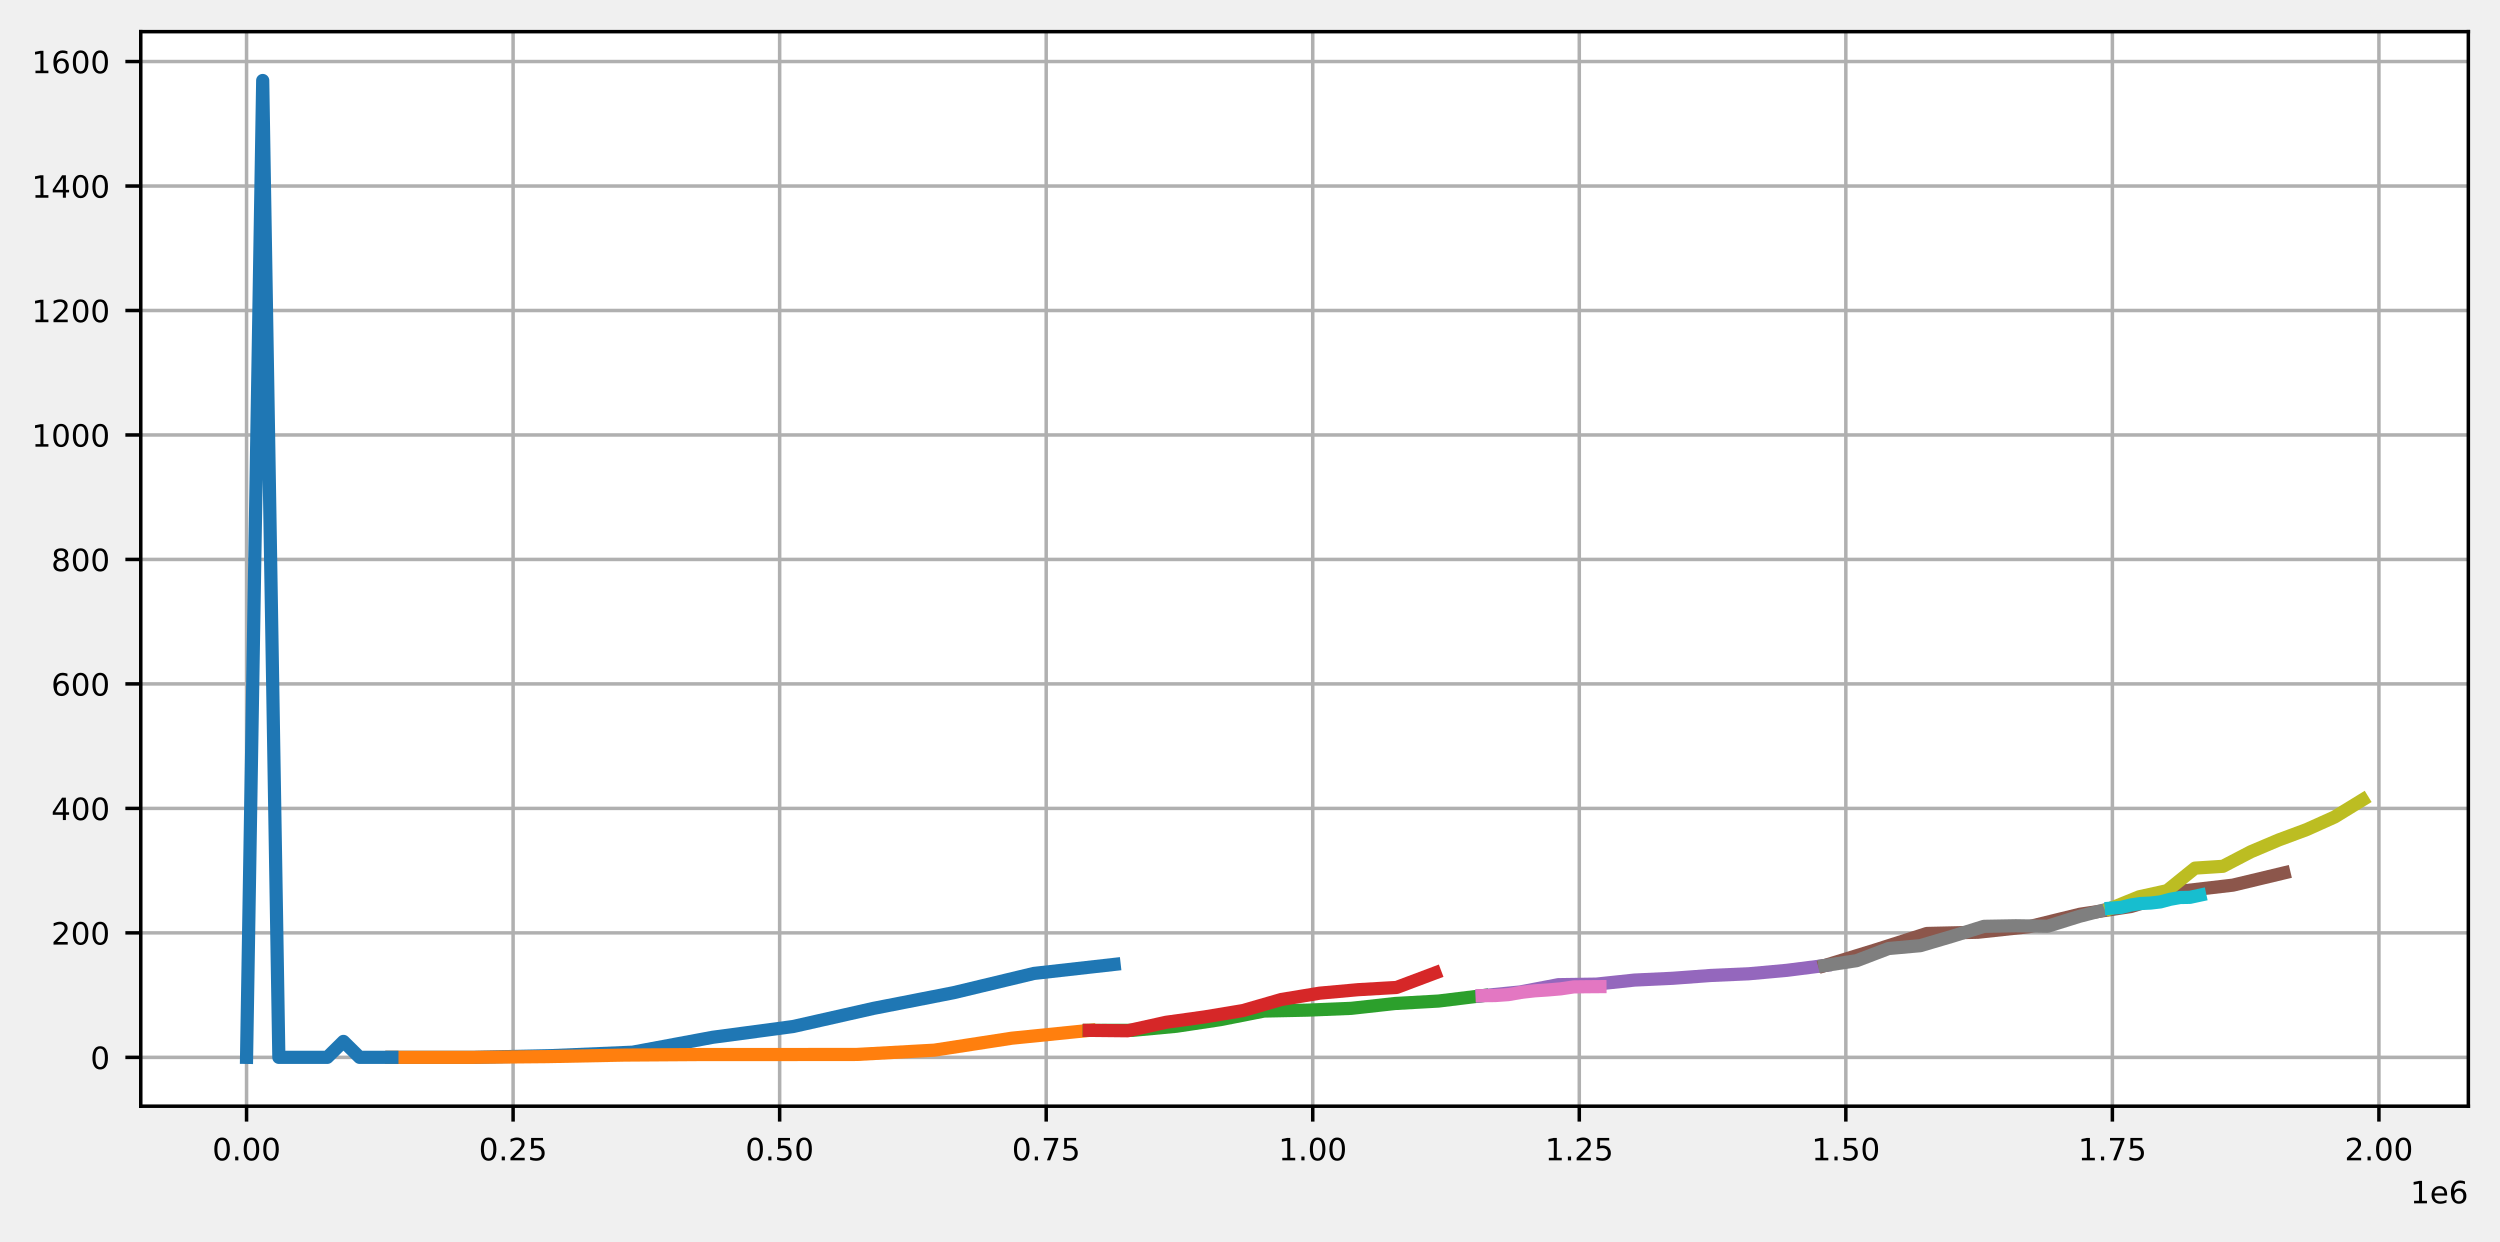
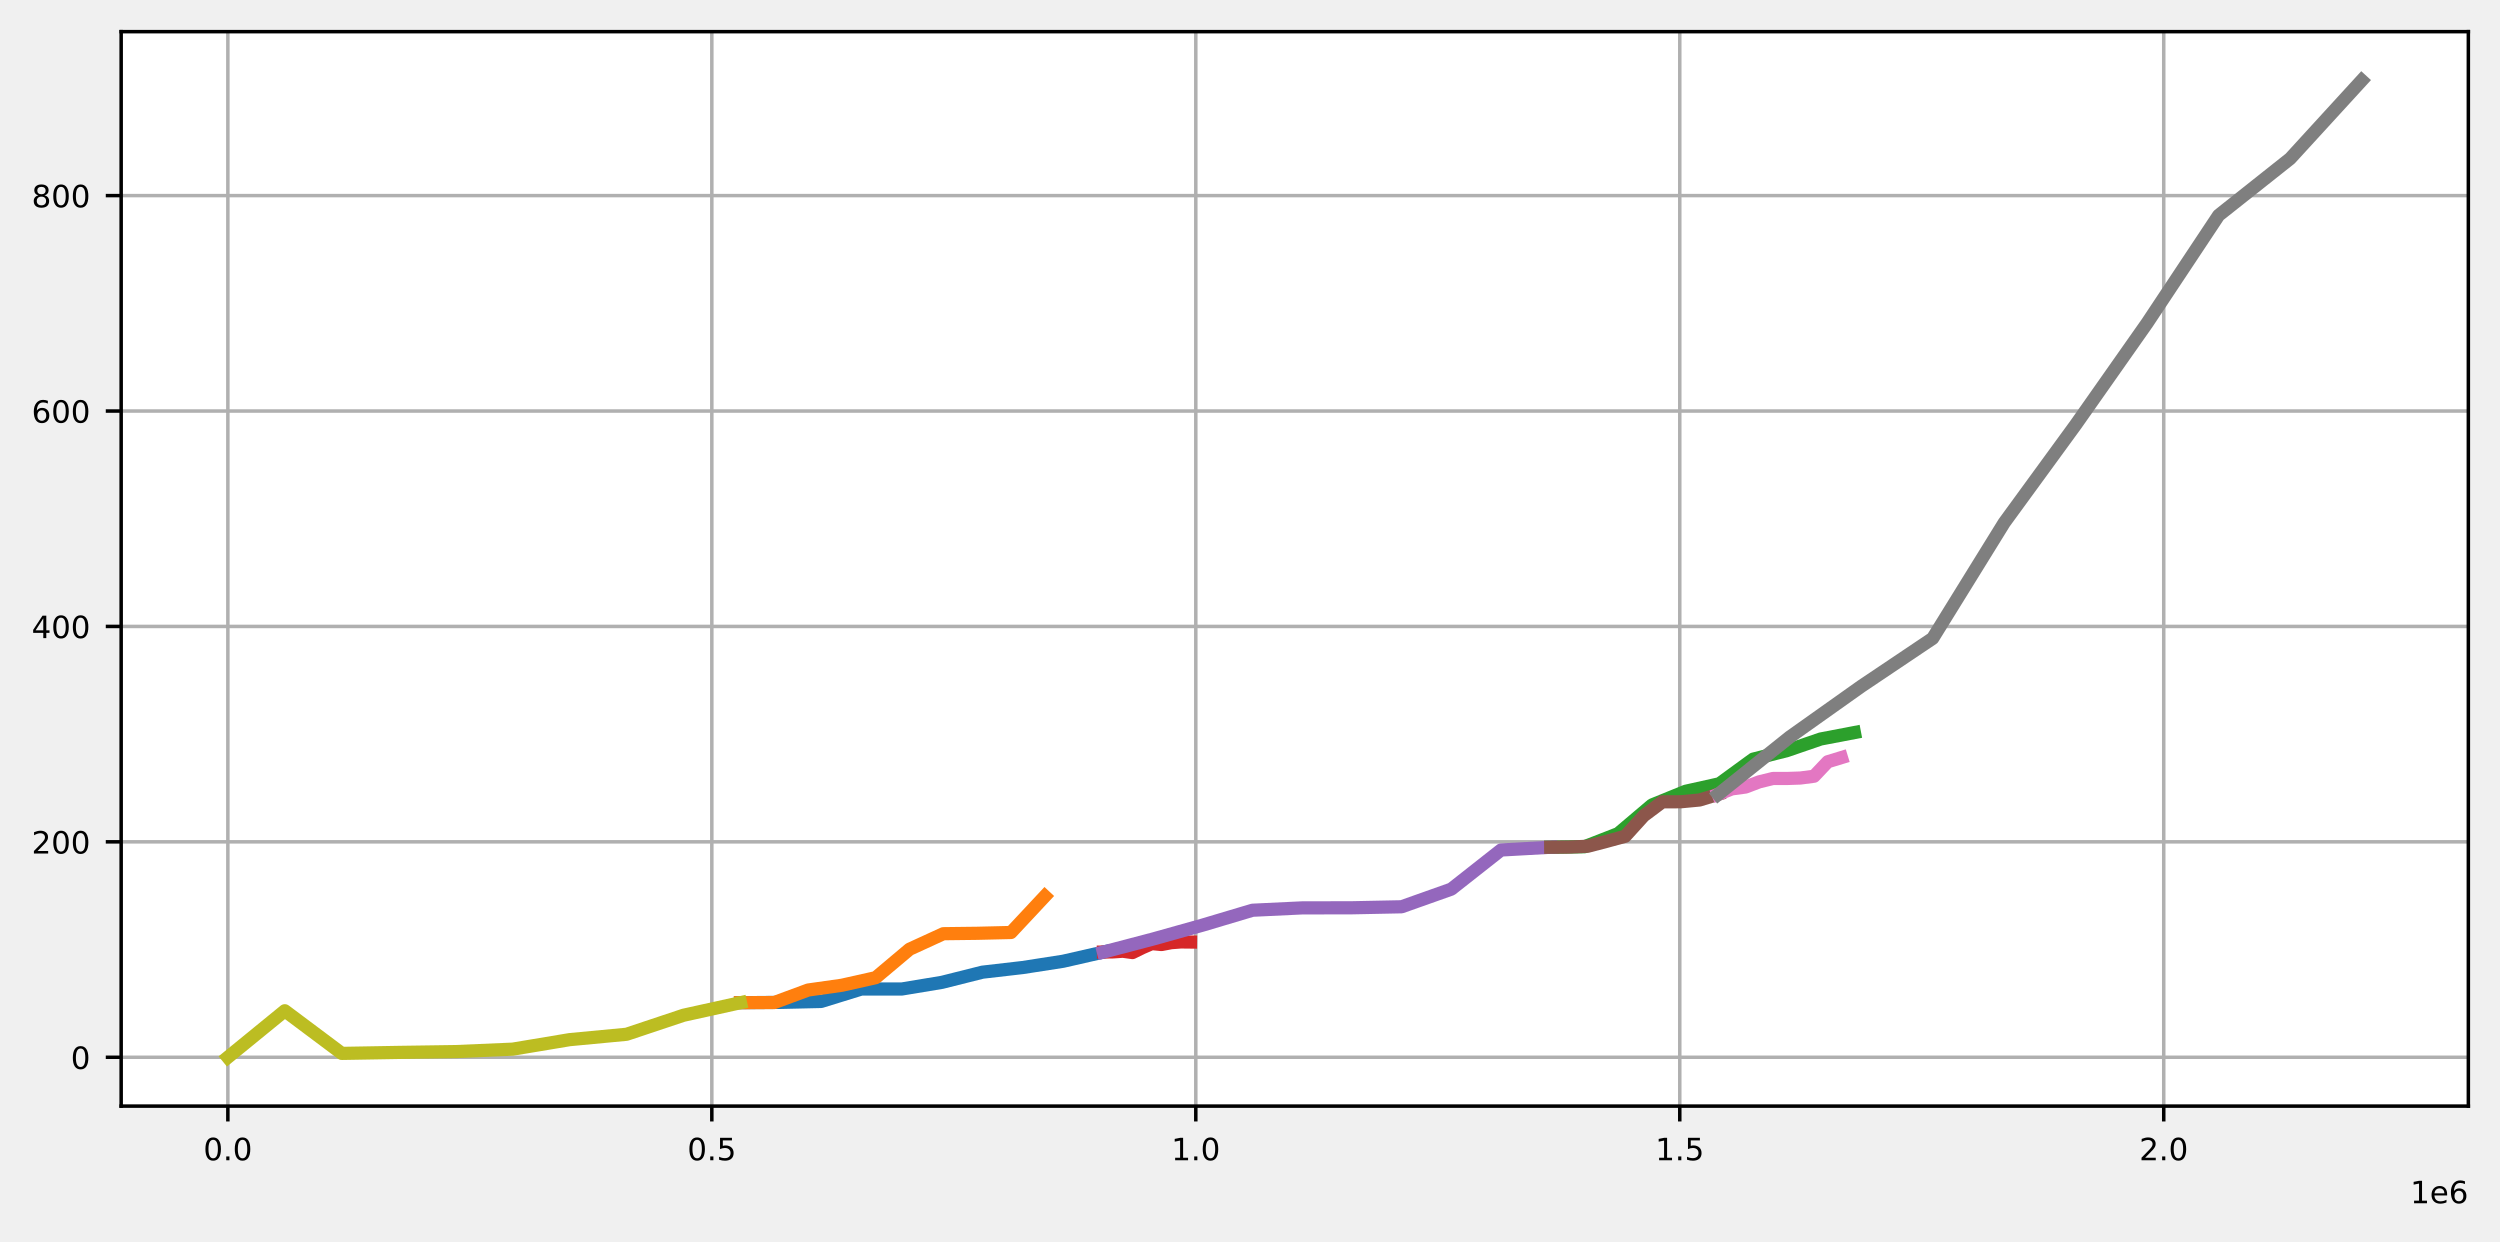
- <svg xmlns="http://www.w3.org/2000/svg" xmlns:xlink="http://www.w3.org/1999/xlink" height="282.349pt" version="1.1" viewBox="0 0 568.615 282.349" width="568.615pt">
+ <svg xmlns="http://www.w3.org/2000/svg" xmlns:xlink="http://www.w3.org/1999/xlink" height="282.349pt" version="1.1" viewBox="0 0 568.661 282.349" width="568.661pt">
  <defs>
    <style type="text/css">*{stroke-linecap:butt;stroke-linejoin:round;}</style>
  </defs>
  <g id="figure_1">
    <g id="patch_1">
-       <path d="M 0 282.349  L 568.615 282.349  L 568.615 0  L 0 0  z " style="fill:none;" />
+       <path d="M 0 282.349  L 568.661 282.349  L 568.661 0  L 0 0  z " style="fill:none;" />
    </g>
    <g id="axes_1">
      <g id="patch_2">
-         <path d="M 32.015 251.6  L 561.415 251.6  L 561.415 7.2  L 32.015 7.2  z " style="fill:#ffffff;" />
+         <path d="M 27.561 251.6  L 561.461 251.6  L 561.461 7.2  L 27.561 7.2  z " style="fill:#ffffff;" />
      </g>
      <g id="matplotlib.axis_1">
        <g id="xtick_1">
          <g id="line2d_1">
-             <path clip-path="url(#p8830b5cd3e)" d="M 56.079 251.6  L 56.079 7.2  " style="fill:none;stroke:#b0b0b0;stroke-linecap:square;stroke-width:0.8;" />
+             <path clip-path="url(#p4cf3f44f27)" d="M 51.829 251.6  L 51.829 7.2  " style="fill:none;stroke:#b0b0b0;stroke-linecap:square;stroke-width:0.8;" />
          </g>
          <g id="line2d_2">
            <defs>
-               <path d="M 0 0  L 0 3.5  " id="m1ff2125166" style="stroke:#000000;stroke-width:0.8;" />
+               <path d="M 0 0  L 0 3.5  " id="mb453df1bae" style="stroke:#000000;stroke-width:0.8;" />
            </defs>
            <g>
-               <use style="stroke:#000000;stroke-width:0.8;" x="56.079" xlink:href="#m1ff2125166" y="251.6" />
+               <use style="stroke:#000000;stroke-width:0.8;" x="51.829" xlink:href="#mb453df1bae" y="251.6" />
            </g>
          </g>
          <g id="text_1">
-             <g transform="translate(48.28567 263.9189)scale(0.07 -0.07)">
+             <g transform="translate(46.26334 263.9189)scale(0.07 -0.07)">
              <defs>
                <path d="M 2034 4250  Q 1547 4250 1301 3770  Q 1056 3291 1056 2328  Q 1056 1369 1301 889  Q 1547 409 2034 409  Q 2525 409 2770 889  Q 3016 1369 3016 2328  Q 3016 3291 2770 3770  Q 2525 4250 2034 4250  z M 2034 4750  Q 2819 4750 3233 4129  Q 3647 3509 3647 2328  Q 3647 1150 3233 529  Q 2819 -91 2034 -91  Q 1250 -91 836 529  Q 422 1150 422 2328  Q 422 3509 836 4129  Q 1250 4750 2034 4750  z " id="DejaVuSans-30" transform="scale(0.015625)" />
                <path d="M 684 794  L 1344 794  L 1344 0  L 684 0  L 684 794  z " id="DejaVuSans-2e" transform="scale(0.015625)" />
              </defs>
              <use xlink:href="#DejaVuSans-30" />
              <use x="63.623" xlink:href="#DejaVuSans-2e" />
              <use x="95.41" xlink:href="#DejaVuSans-30" />
-               <use x="159.033" xlink:href="#DejaVuSans-30" />
            </g>
          </g>
        </g>
        <g id="xtick_2">
          <g id="line2d_3">
-             <path clip-path="url(#p8830b5cd3e)" d="M 116.703 251.6  L 116.703 7.2  " style="fill:none;stroke:#b0b0b0;stroke-linecap:square;stroke-width:0.8;" />
+             <path clip-path="url(#p4cf3f44f27)" d="M 161.915 251.6  L 161.915 7.2  " style="fill:none;stroke:#b0b0b0;stroke-linecap:square;stroke-width:0.8;" />
          </g>
          <g id="line2d_4">
            <g>
-               <use style="stroke:#000000;stroke-width:0.8;" x="116.703" xlink:href="#m1ff2125166" y="251.6" />
+               <use style="stroke:#000000;stroke-width:0.8;" x="161.915" xlink:href="#mb453df1bae" y="251.6" />
            </g>
          </g>
          <g id="text_2">
-             <g transform="translate(108.9103 263.9189)scale(0.07 -0.07)">
-               <defs>
-                 <path d="M 1228 531  L 3431 531  L 3431 0  L 469 0  L 469 531  Q 828 903 1448 1529  Q 2069 2156 2228 2338  Q 2531 2678 2651 2914  Q 2772 3150 2772 3378  Q 2772 3750 2511 3984  Q 2250 4219 1831 4219  Q 1534 4219 1204 4116  Q 875 4013 500 3803  L 500 4441  Q 881 4594 1212 4672  Q 1544 4750 1819 4750  Q 2544 4750 2975 4387  Q 3406 4025 3406 3419  Q 3406 3131 3298 2873  Q 3191 2616 2906 2266  Q 2828 2175 2409 1742  Q 1991 1309 1228 531  z " id="DejaVuSans-32" transform="scale(0.015625)" />
+             <g transform="translate(156.3492 263.9189)scale(0.07 -0.07)">
+               <defs>
                <path d="M 691 4666  L 3169 4666  L 3169 4134  L 1269 4134  L 1269 2991  Q 1406 3038 1543 3061  Q 1681 3084 1819 3084  Q 2600 3084 3056 2656  Q 3513 2228 3513 1497  Q 3513 744 3044 326  Q 2575 -91 1722 -91  Q 1428 -91 1123 -41  Q 819 9 494 109  L 494 744  Q 775 591 1075 516  Q 1375 441 1709 441  Q 2250 441 2565 725  Q 2881 1009 2881 1497  Q 2881 1984 2565 2268  Q 2250 2553 1709 2553  Q 1456 2553 1204 2497  Q 953 2441 691 2322  L 691 4666  z " id="DejaVuSans-35" transform="scale(0.015625)" />
              </defs>
              <use xlink:href="#DejaVuSans-30" />
              <use x="63.623" xlink:href="#DejaVuSans-2e" />
-               <use x="95.41" xlink:href="#DejaVuSans-32" />
-               <use x="159.033" xlink:href="#DejaVuSans-35" />
+               <use x="95.41" xlink:href="#DejaVuSans-35" />
            </g>
          </g>
        </g>
        <g id="xtick_3">
          <g id="line2d_5">
-             <path clip-path="url(#p8830b5cd3e)" d="M 177.328 251.6  L 177.328 7.2  " style="fill:none;stroke:#b0b0b0;stroke-linecap:square;stroke-width:0.8;" />
+             <path clip-path="url(#p4cf3f44f27)" d="M 272.001 251.6  L 272.001 7.2  " style="fill:none;stroke:#b0b0b0;stroke-linecap:square;stroke-width:0.8;" />
          </g>
          <g id="line2d_6">
            <g>
-               <use style="stroke:#000000;stroke-width:0.8;" x="177.328" xlink:href="#m1ff2125166" y="251.6" />
+               <use style="stroke:#000000;stroke-width:0.8;" x="272.001" xlink:href="#mb453df1bae" y="251.6" />
            </g>
          </g>
          <g id="text_3">
-             <g transform="translate(169.535 263.9189)scale(0.07 -0.07)">
-               <use xlink:href="#DejaVuSans-30" />
-               <use x="63.623" xlink:href="#DejaVuSans-2e" />
-               <use x="95.41" xlink:href="#DejaVuSans-35" />
-               <use x="159.033" xlink:href="#DejaVuSans-30" />
+             <g transform="translate(266.4351 263.9189)scale(0.07 -0.07)">
+               <defs>
+                 <path d="M 794 531  L 1825 531  L 1825 4091  L 703 3866  L 703 4441  L 1819 4666  L 2450 4666  L 2450 531  L 3481 531  L 3481 0  L 794 0  L 794 531  z " id="DejaVuSans-31" transform="scale(0.015625)" />
+               </defs>
+               <use xlink:href="#DejaVuSans-31" />
+               <use x="63.623" xlink:href="#DejaVuSans-2e" />
+               <use x="95.41" xlink:href="#DejaVuSans-30" />
            </g>
          </g>
        </g>
        <g id="xtick_4">
          <g id="line2d_7">
-             <path clip-path="url(#p8830b5cd3e)" d="M 237.953 251.6  L 237.953 7.2  " style="fill:none;stroke:#b0b0b0;stroke-linecap:square;stroke-width:0.8;" />
+             <path clip-path="url(#p4cf3f44f27)" d="M 382.087 251.6  L 382.087 7.2  " style="fill:none;stroke:#b0b0b0;stroke-linecap:square;stroke-width:0.8;" />
          </g>
          <g id="line2d_8">
            <g>
-               <use style="stroke:#000000;stroke-width:0.8;" x="237.953" xlink:href="#m1ff2125166" y="251.6" />
+               <use style="stroke:#000000;stroke-width:0.8;" x="382.087" xlink:href="#mb453df1bae" y="251.6" />
            </g>
          </g>
          <g id="text_4">
-             <g transform="translate(230.1597 263.9189)scale(0.07 -0.07)">
-               <defs>
-                 <path d="M 525 4666  L 3525 4666  L 3525 4397  L 1831 0  L 1172 0  L 2766 4134  L 525 4134  L 525 4666  z " id="DejaVuSans-37" transform="scale(0.015625)" />
-               </defs>
-               <use xlink:href="#DejaVuSans-30" />
-               <use x="63.623" xlink:href="#DejaVuSans-2e" />
-               <use x="95.41" xlink:href="#DejaVuSans-37" />
-               <use x="159.033" xlink:href="#DejaVuSans-35" />
+             <g transform="translate(376.521 263.9189)scale(0.07 -0.07)">
+               <use xlink:href="#DejaVuSans-31" />
+               <use x="63.623" xlink:href="#DejaVuSans-2e" />
+               <use x="95.41" xlink:href="#DejaVuSans-35" />
            </g>
          </g>
        </g>
        <g id="xtick_5">
          <g id="line2d_9">
-             <path clip-path="url(#p8830b5cd3e)" d="M 298.577 251.6  L 298.577 7.2  " style="fill:none;stroke:#b0b0b0;stroke-linecap:square;stroke-width:0.8;" />
+             <path clip-path="url(#p4cf3f44f27)" d="M 492.173 251.6  L 492.173 7.2  " style="fill:none;stroke:#b0b0b0;stroke-linecap:square;stroke-width:0.8;" />
          </g>
          <g id="line2d_10">
            <g>
-               <use style="stroke:#000000;stroke-width:0.8;" x="298.577" xlink:href="#m1ff2125166" y="251.6" />
+               <use style="stroke:#000000;stroke-width:0.8;" x="492.173" xlink:href="#mb453df1bae" y="251.6" />
            </g>
          </g>
          <g id="text_5">
-             <g transform="translate(290.7843 263.9189)scale(0.07 -0.07)">
-               <defs>
-                 <path d="M 794 531  L 1825 531  L 1825 4091  L 703 3866  L 703 4441  L 1819 4666  L 2450 4666  L 2450 531  L 3481 531  L 3481 0  L 794 0  L 794 531  z " id="DejaVuSans-31" transform="scale(0.015625)" />
-               </defs>
-               <use xlink:href="#DejaVuSans-31" />
+             <g transform="translate(486.6069 263.9189)scale(0.07 -0.07)">
+               <defs>
+                 <path d="M 1228 531  L 3431 531  L 3431 0  L 469 0  L 469 531  Q 828 903 1448 1529  Q 2069 2156 2228 2338  Q 2531 2678 2651 2914  Q 2772 3150 2772 3378  Q 2772 3750 2511 3984  Q 2250 4219 1831 4219  Q 1534 4219 1204 4116  Q 875 4013 500 3803  L 500 4441  Q 881 4594 1212 4672  Q 1544 4750 1819 4750  Q 2544 4750 2975 4387  Q 3406 4025 3406 3419  Q 3406 3131 3298 2873  Q 3191 2616 2906 2266  Q 2828 2175 2409 1742  Q 1991 1309 1228 531  z " id="DejaVuSans-32" transform="scale(0.015625)" />
+               </defs>
+               <use xlink:href="#DejaVuSans-32" />
              <use x="63.623" xlink:href="#DejaVuSans-2e" />
              <use x="95.41" xlink:href="#DejaVuSans-30" />
-               <use x="159.033" xlink:href="#DejaVuSans-30" />
-             </g>
-           </g>
-         </g>
-         <g id="xtick_6">
-           <g id="line2d_11">
-             <path clip-path="url(#p8830b5cd3e)" d="M 359.202 251.6  L 359.202 7.2  " style="fill:none;stroke:#b0b0b0;stroke-linecap:square;stroke-width:0.8;" />
-           </g>
-           <g id="line2d_12">
-             <g>
-               <use style="stroke:#000000;stroke-width:0.8;" x="359.202" xlink:href="#m1ff2125166" y="251.6" />
-             </g>
-           </g>
-           <g id="text_6">
-             <g transform="translate(351.409 263.9189)scale(0.07 -0.07)">
-               <use xlink:href="#DejaVuSans-31" />
-               <use x="63.623" xlink:href="#DejaVuSans-2e" />
-               <use x="95.41" xlink:href="#DejaVuSans-32" />
-               <use x="159.033" xlink:href="#DejaVuSans-35" />
-             </g>
-           </g>
-         </g>
-         <g id="xtick_7">
-           <g id="line2d_13">
-             <path clip-path="url(#p8830b5cd3e)" d="M 419.827 251.6  L 419.827 7.2  " style="fill:none;stroke:#b0b0b0;stroke-linecap:square;stroke-width:0.8;" />
-           </g>
-           <g id="line2d_14">
-             <g>
-               <use style="stroke:#000000;stroke-width:0.8;" x="419.827" xlink:href="#m1ff2125166" y="251.6" />
-             </g>
-           </g>
-           <g id="text_7">
-             <g transform="translate(412.0337 263.9189)scale(0.07 -0.07)">
-               <use xlink:href="#DejaVuSans-31" />
-               <use x="63.623" xlink:href="#DejaVuSans-2e" />
-               <use x="95.41" xlink:href="#DejaVuSans-35" />
-               <use x="159.033" xlink:href="#DejaVuSans-30" />
-             </g>
-           </g>
-         </g>
-         <g id="xtick_8">
-           <g id="line2d_15">
-             <path clip-path="url(#p8830b5cd3e)" d="M 480.451 251.6  L 480.451 7.2  " style="fill:none;stroke:#b0b0b0;stroke-linecap:square;stroke-width:0.8;" />
-           </g>
-           <g id="line2d_16">
-             <g>
-               <use style="stroke:#000000;stroke-width:0.8;" x="480.451" xlink:href="#m1ff2125166" y="251.6" />
-             </g>
-           </g>
-           <g id="text_8">
-             <g transform="translate(472.6583 263.9189)scale(0.07 -0.07)">
-               <use xlink:href="#DejaVuSans-31" />
-               <use x="63.623" xlink:href="#DejaVuSans-2e" />
-               <use x="95.41" xlink:href="#DejaVuSans-37" />
-               <use x="159.033" xlink:href="#DejaVuSans-35" />
-             </g>
-           </g>
-         </g>
-         <g id="xtick_9">
-           <g id="line2d_17">
-             <path clip-path="url(#p8830b5cd3e)" d="M 541.076 251.6  L 541.076 7.2  " style="fill:none;stroke:#b0b0b0;stroke-linecap:square;stroke-width:0.8;" />
-           </g>
-           <g id="line2d_18">
-             <g>
-               <use style="stroke:#000000;stroke-width:0.8;" x="541.076" xlink:href="#m1ff2125166" y="251.6" />
-             </g>
-           </g>
-           <g id="text_9">
-             <g transform="translate(533.283 263.9189)scale(0.07 -0.07)">
-               <use xlink:href="#DejaVuSans-32" />
-               <use x="63.623" xlink:href="#DejaVuSans-2e" />
-               <use x="95.41" xlink:href="#DejaVuSans-30" />
-               <use x="159.033" xlink:href="#DejaVuSans-30" />
-             </g>
-           </g>
-         </g>
-         <g id="text_10">
-           <g transform="translate(548.2003 273.6936)scale(0.07 -0.07)">
+             </g>
+           </g>
+         </g>
+         <g id="text_6">
+           <g transform="translate(548.2466 273.6936)scale(0.07 -0.07)">
            <defs>
              <path d="M 3597 1894  L 3597 1613  L 953 1613  Q 991 1019 1311 708  Q 1631 397 2203 397  Q 2534 397 2845 478  Q 3156 559 3463 722  L 3463 178  Q 3153 47 2828 -22  Q 2503 -91 2169 -91  Q 1331 -91 842 396  Q 353 884 353 1716  Q 353 2575 817 3079  Q 1281 3584 2069 3584  Q 2775 3584 3186 3129  Q 3597 2675 3597 1894  z M 3022 2063  Q 3016 2534 2758 2815  Q 2500 3097 2075 3097  Q 1594 3097 1305 2825  Q 1016 2553 972 2059  L 3022 2063  z " id="DejaVuSans-65" transform="scale(0.015625)" />
              <path d="M 2113 2584  Q 1688 2584 1439 2293  Q 1191 2003 1191 1497  Q 1191 994 1439 701  Q 1688 409 2113 409  Q 2538 409 2786 701  Q 3034 994 3034 1497  Q 3034 2003 2786 2293  Q 2538 2584 2113 2584  z M 3366 4563  L 3366 3988  Q 3128 4100 2886 4159  Q 2644 4219 2406 4219  Q 1781 4219 1451 3797  Q 1122 3375 1075 2522  Q 1259 2794 1537 2939  Q 1816 3084 2150 3084  Q 2853 3084 3261 2657  Q 3669 2231 3669 1497  Q 3669 778 3244 343  Q 2819 -91 2113 -91  Q 1303 -91 875 529  Q 447 1150 447 2328  Q 447 3434 972 4092  Q 1497 4750 2381 4750  Q 2619 4750 2861 4703  Q 3103 4656 3366 4563  z " id="DejaVuSans-36" transform="scale(0.015625)" />
            </defs>
            <use xlink:href="#DejaVuSans-31" />
            <use x="63.623" xlink:href="#DejaVuSans-65" />
            <use x="125.146" xlink:href="#DejaVuSans-36" />
          </g>
        </g>
      </g>
      <g id="matplotlib.axis_2">
        <g id="ytick_1">
+           <g id="line2d_11">
+             <path clip-path="url(#p4cf3f44f27)" d="M 27.561 240.491  L 561.461 240.491  " style="fill:none;stroke:#b0b0b0;stroke-linecap:square;stroke-width:0.8;" />
+           </g>
+           <g id="line2d_12">
+             <defs>
+               <path d="M 0 0  L -3.5 0  " id="mdea444437d" style="stroke:#000000;stroke-width:0.8;" />
+             </defs>
+             <g>
+               <use style="stroke:#000000;stroke-width:0.8;" x="27.561" xlink:href="#mdea444437d" y="240.491" />
+             </g>
+           </g>
+           <g id="text_7">
+             <g transform="translate(16.1075 243.1504)scale(0.07 -0.07)">
+               <use xlink:href="#DejaVuSans-30" />
+             </g>
+           </g>
+         </g>
+         <g id="ytick_2">
+           <g id="line2d_13">
+             <path clip-path="url(#p4cf3f44f27)" d="M 27.561 191.491  L 561.461 191.491  " style="fill:none;stroke:#b0b0b0;stroke-linecap:square;stroke-width:0.8;" />
+           </g>
+           <g id="line2d_14">
+             <g>
+               <use style="stroke:#000000;stroke-width:0.8;" x="27.561" xlink:href="#mdea444437d" y="191.491" />
+             </g>
+           </g>
+           <g id="text_8">
+             <g transform="translate(7.2 194.1509)scale(0.07 -0.07)">
+               <use xlink:href="#DejaVuSans-32" />
+               <use x="63.623" xlink:href="#DejaVuSans-30" />
+               <use x="127.246" xlink:href="#DejaVuSans-30" />
+             </g>
+           </g>
+         </g>
+         <g id="ytick_3">
+           <g id="line2d_15">
+             <path clip-path="url(#p4cf3f44f27)" d="M 27.561 142.492  L 561.461 142.492  " style="fill:none;stroke:#b0b0b0;stroke-linecap:square;stroke-width:0.8;" />
+           </g>
+           <g id="line2d_16">
+             <g>
+               <use style="stroke:#000000;stroke-width:0.8;" x="27.561" xlink:href="#mdea444437d" y="142.492" />
+             </g>
+           </g>
+           <g id="text_9">
+             <g transform="translate(7.2 145.1515)scale(0.07 -0.07)">
+               <defs>
+                 <path d="M 2419 4116  L 825 1625  L 2419 1625  L 2419 4116  z M 2253 4666  L 3047 4666  L 3047 1625  L 3713 1625  L 3713 1100  L 3047 1100  L 3047 0  L 2419 0  L 2419 1100  L 313 1100  L 313 1709  L 2253 4666  z " id="DejaVuSans-34" transform="scale(0.015625)" />
+               </defs>
+               <use xlink:href="#DejaVuSans-34" />
+               <use x="63.623" xlink:href="#DejaVuSans-30" />
+               <use x="127.246" xlink:href="#DejaVuSans-30" />
+             </g>
+           </g>
+         </g>
+         <g id="ytick_4">
+           <g id="line2d_17">
+             <path clip-path="url(#p4cf3f44f27)" d="M 27.561 93.493  L 561.461 93.493  " style="fill:none;stroke:#b0b0b0;stroke-linecap:square;stroke-width:0.8;" />
+           </g>
+           <g id="line2d_18">
+             <g>
+               <use style="stroke:#000000;stroke-width:0.8;" x="27.561" xlink:href="#mdea444437d" y="93.493" />
+             </g>
+           </g>
+           <g id="text_10">
+             <g transform="translate(7.2 96.15212)scale(0.07 -0.07)">
+               <use xlink:href="#DejaVuSans-36" />
+               <use x="63.623" xlink:href="#DejaVuSans-30" />
+               <use x="127.246" xlink:href="#DejaVuSans-30" />
+             </g>
+           </g>
+         </g>
+         <g id="ytick_5">
          <g id="line2d_19">
-             <path clip-path="url(#p8830b5cd3e)" d="M 32.015 240.491  L 561.415 240.491  " style="fill:none;stroke:#b0b0b0;stroke-linecap:square;stroke-width:0.8;" />
+             <path clip-path="url(#p4cf3f44f27)" d="M 27.561 44.493  L 561.461 44.493  " style="fill:none;stroke:#b0b0b0;stroke-linecap:square;stroke-width:0.8;" />
          </g>
          <g id="line2d_20">
-             <defs>
-               <path d="M 0 0  L -3.5 0  " id="m38d1320425" style="stroke:#000000;stroke-width:0.8;" />
-             </defs>
-             <g>
-               <use style="stroke:#000000;stroke-width:0.8;" x="32.015" xlink:href="#m38d1320425" y="240.491" />
+             <g>
+               <use style="stroke:#000000;stroke-width:0.8;" x="27.561" xlink:href="#mdea444437d" y="44.493" />
            </g>
          </g>
          <g id="text_11">
-             <g transform="translate(20.56125 243.1504)scale(0.07 -0.07)">
-               <use xlink:href="#DejaVuSans-30" />
-             </g>
-           </g>
-         </g>
-         <g id="ytick_2">
-           <g id="line2d_21">
-             <path clip-path="url(#p8830b5cd3e)" d="M 32.015 212.179  L 561.415 212.179  " style="fill:none;stroke:#b0b0b0;stroke-linecap:square;stroke-width:0.8;" />
-           </g>
-           <g id="line2d_22">
-             <g>
-               <use style="stroke:#000000;stroke-width:0.8;" x="32.015" xlink:href="#m38d1320425" y="212.179" />
-             </g>
-           </g>
-           <g id="text_12">
-             <g transform="translate(11.65375 214.8385)scale(0.07 -0.07)">
-               <use xlink:href="#DejaVuSans-32" />
-               <use x="63.623" xlink:href="#DejaVuSans-30" />
-               <use x="127.246" xlink:href="#DejaVuSans-30" />
-             </g>
-           </g>
-         </g>
-         <g id="ytick_3">
-           <g id="line2d_23">
-             <path clip-path="url(#p8830b5cd3e)" d="M 32.015 183.867  L 561.415 183.867  " style="fill:none;stroke:#b0b0b0;stroke-linecap:square;stroke-width:0.8;" />
-           </g>
-           <g id="line2d_24">
-             <g>
-               <use style="stroke:#000000;stroke-width:0.8;" x="32.015" xlink:href="#m38d1320425" y="183.867" />
-             </g>
-           </g>
-           <g id="text_13">
-             <g transform="translate(11.65375 186.5267)scale(0.07 -0.07)">
-               <defs>
-                 <path d="M 2419 4116  L 825 1625  L 2419 1625  L 2419 4116  z M 2253 4666  L 3047 4666  L 3047 1625  L 3713 1625  L 3713 1100  L 3047 1100  L 3047 0  L 2419 0  L 2419 1100  L 313 1100  L 313 1709  L 2253 4666  z " id="DejaVuSans-34" transform="scale(0.015625)" />
-               </defs>
-               <use xlink:href="#DejaVuSans-34" />
-               <use x="63.623" xlink:href="#DejaVuSans-30" />
-               <use x="127.246" xlink:href="#DejaVuSans-30" />
-             </g>
-           </g>
-         </g>
-         <g id="ytick_4">
-           <g id="line2d_25">
-             <path clip-path="url(#p8830b5cd3e)" d="M 32.015 155.555  L 561.415 155.555  " style="fill:none;stroke:#b0b0b0;stroke-linecap:square;stroke-width:0.8;" />
-           </g>
-           <g id="line2d_26">
-             <g>
-               <use style="stroke:#000000;stroke-width:0.8;" x="32.015" xlink:href="#m38d1320425" y="155.555" />
-             </g>
-           </g>
-           <g id="text_14">
-             <g transform="translate(11.65375 158.2148)scale(0.07 -0.07)">
-               <use xlink:href="#DejaVuSans-36" />
-               <use x="63.623" xlink:href="#DejaVuSans-30" />
-               <use x="127.246" xlink:href="#DejaVuSans-30" />
-             </g>
-           </g>
-         </g>
-         <g id="ytick_5">
-           <g id="line2d_27">
-             <path clip-path="url(#p8830b5cd3e)" d="M 32.015 127.244  L 561.415 127.244  " style="fill:none;stroke:#b0b0b0;stroke-linecap:square;stroke-width:0.8;" />
-           </g>
-           <g id="line2d_28">
-             <g>
-               <use style="stroke:#000000;stroke-width:0.8;" x="32.015" xlink:href="#m38d1320425" y="127.244" />
-             </g>
-           </g>
-           <g id="text_15">
-             <g transform="translate(11.65375 129.903)scale(0.07 -0.07)">
+             <g transform="translate(7.2 47.15271)scale(0.07 -0.07)">
              <defs>
                <path d="M 2034 2216  Q 1584 2216 1326 1975  Q 1069 1734 1069 1313  Q 1069 891 1326 650  Q 1584 409 2034 409  Q 2484 409 2743 651  Q 3003 894 3003 1313  Q 3003 1734 2745 1975  Q 2488 2216 2034 2216  z M 1403 2484  Q 997 2584 770 2862  Q 544 3141 544 3541  Q 544 4100 942 4425  Q 1341 4750 2034 4750  Q 2731 4750 3128 4425  Q 3525 4100 3525 3541  Q 3525 3141 3298 2862  Q 3072 2584 2669 2484  Q 3125 2378 3379 2068  Q 3634 1759 3634 1313  Q 3634 634 3220 271  Q 2806 -91 2034 -91  Q 1263 -91 848 271  Q 434 634 434 1313  Q 434 1759 690 2068  Q 947 2378 1403 2484  z M 1172 3481  Q 1172 3119 1398 2916  Q 1625 2713 2034 2713  Q 2441 2713 2670 2916  Q 2900 3119 2900 3481  Q 2900 3844 2670 4047  Q 2441 4250 2034 4250  Q 1625 4250 1398 4047  Q 1172 3844 1172 3481  z " id="DejaVuSans-38" transform="scale(0.015625)" />
              </defs>
              <use xlink:href="#DejaVuSans-38" />
              <use x="63.623" xlink:href="#DejaVuSans-30" />
              <use x="127.246" xlink:href="#DejaVuSans-30" />
            </g>
          </g>
        </g>
-         <g id="ytick_6">
-           <g id="line2d_29">
-             <path clip-path="url(#p8830b5cd3e)" d="M 32.015 98.932  L 561.415 98.932  " style="fill:none;stroke:#b0b0b0;stroke-linecap:square;stroke-width:0.8;" />
-           </g>
-           <g id="line2d_30">
-             <g>
-               <use style="stroke:#000000;stroke-width:0.8;" x="32.015" xlink:href="#m38d1320425" y="98.932" />
-             </g>
-           </g>
-           <g id="text_16">
-             <g transform="translate(7.2 101.5911)scale(0.07 -0.07)">
-               <use xlink:href="#DejaVuSans-31" />
-               <use x="63.623" xlink:href="#DejaVuSans-30" />
-               <use x="127.246" xlink:href="#DejaVuSans-30" />
-               <use x="190.869" xlink:href="#DejaVuSans-30" />
-             </g>
-           </g>
-         </g>
-         <g id="ytick_7">
-           <g id="line2d_31">
-             <path clip-path="url(#p8830b5cd3e)" d="M 32.015 70.62  L 561.415 70.62  " style="fill:none;stroke:#b0b0b0;stroke-linecap:square;stroke-width:0.8;" />
-           </g>
-           <g id="line2d_32">
-             <g>
-               <use style="stroke:#000000;stroke-width:0.8;" x="32.015" xlink:href="#m38d1320425" y="70.62" />
-             </g>
-           </g>
-           <g id="text_17">
-             <g transform="translate(7.2 73.27928)scale(0.07 -0.07)">
-               <use xlink:href="#DejaVuSans-31" />
-               <use x="63.623" xlink:href="#DejaVuSans-32" />
-               <use x="127.246" xlink:href="#DejaVuSans-30" />
-               <use x="190.869" xlink:href="#DejaVuSans-30" />
-             </g>
-           </g>
-         </g>
-         <g id="ytick_8">
-           <g id="line2d_33">
-             <path clip-path="url(#p8830b5cd3e)" d="M 32.015 42.308  L 561.415 42.308  " style="fill:none;stroke:#b0b0b0;stroke-linecap:square;stroke-width:0.8;" />
-           </g>
-           <g id="line2d_34">
-             <g>
-               <use style="stroke:#000000;stroke-width:0.8;" x="32.015" xlink:href="#m38d1320425" y="42.308" />
-             </g>
-           </g>
-           <g id="text_18">
-             <g transform="translate(7.2 44.96743)scale(0.07 -0.07)">
-               <use xlink:href="#DejaVuSans-31" />
-               <use x="63.623" xlink:href="#DejaVuSans-34" />
-               <use x="127.246" xlink:href="#DejaVuSans-30" />
-               <use x="190.869" xlink:href="#DejaVuSans-30" />
-             </g>
-           </g>
-         </g>
-         <g id="ytick_9">
-           <g id="line2d_35">
-             <path clip-path="url(#p8830b5cd3e)" d="M 32.015 13.996  L 561.415 13.996  " style="fill:none;stroke:#b0b0b0;stroke-linecap:square;stroke-width:0.8;" />
-           </g>
-           <g id="line2d_36">
-             <g>
-               <use style="stroke:#000000;stroke-width:0.8;" x="32.015" xlink:href="#m38d1320425" y="13.996" />
-             </g>
-           </g>
-           <g id="text_19">
-             <g transform="translate(7.2 16.65558)scale(0.07 -0.07)">
-               <use xlink:href="#DejaVuSans-31" />
-               <use x="63.623" xlink:href="#DejaVuSans-36" />
-               <use x="127.246" xlink:href="#DejaVuSans-30" />
-               <use x="190.869" xlink:href="#DejaVuSans-30" />
-             </g>
-           </g>
-         </g>
-       </g>
-       <g id="line2d_37">
-         <path clip-path="url(#p8830b5cd3e)" d="M 89.134 240.491  L 107.385 240.491  L 125.637 240.087  L 143.888 239.317  L 162.14 235.919  L 180.391 233.478  L 198.642 229.354  L 216.894 225.784  L 235.145 221.405  L 253.397 219.352  " style="fill:none;stroke:#1f77b4;stroke-linecap:square;stroke-width:3;" />
-       </g>
-       <g id="line2d_38">
-         <path clip-path="url(#p8830b5cd3e)" d="M 89.134 240.491  L 106.758 240.491  L 124.381 240.325  L 142.005 239.974  L 159.629 239.85  L 177.253 239.848  L 194.877 239.828  L 212.5 238.854  L 230.124 236.135  L 247.748 234.355  " style="fill:none;stroke:#ff7f0e;stroke-linecap:square;stroke-width:3;" />
-       </g>
-       <g id="line2d_39">
-         <path clip-path="url(#p8830b5cd3e)" d="M 247.748 234.355  L 257.679 234.343  L 267.609 233.413  L 277.54 231.918  L 287.47 229.963  L 297.401 229.751  L 307.331 229.343  L 317.262 228.244  L 327.192 227.684  L 337.123 226.467  " style="fill:none;stroke:#2ca02c;stroke-linecap:square;stroke-width:3;" />
-       </g>
-       <g id="line2d_40">
-         <path clip-path="url(#p8830b5cd3e)" d="M 247.748 234.355  L 256.485 234.448  L 265.222 232.514  L 273.96 231.299  L 282.697 229.851  L 291.434 227.329  L 300.171 225.888  L 308.908 225.099  L 317.645 224.594  L 326.383 221.308  " style="fill:none;stroke:#d62728;stroke-linecap:square;stroke-width:3;" />
-       </g>
-       <g id="line2d_41">
-         <path clip-path="url(#p8830b5cd3e)" d="M 337.123 226.467  L 345.782 225.614  L 354.441 223.961  L 363.1 223.831  L 371.759 222.913  L 380.418 222.509  L 389.077 221.868  L 397.736 221.483  L 406.395 220.699  L 415.054 219.596  " style="fill:none;stroke:#9467bd;stroke-linecap:square;stroke-width:3;" />
-       </g>
-       <g id="line2d_42">
-         <path clip-path="url(#p8830b5cd3e)" d="M 415.054 219.596  L 426.656 216.03  L 438.258 212.315  L 449.86 212.038  L 461.462 210.778  L 473.064 207.94  L 484.666 206.187  L 496.268 202.663  L 507.87 201.321  L 519.471 198.543  " style="fill:none;stroke:#8c564b;stroke-linecap:square;stroke-width:3;" />
-       </g>
-       <g id="line2d_43">
-         <path clip-path="url(#p8830b5cd3e)" d="M 337.123 226.467  L 340.098 226.433  L 343.073 226.22  L 346.048 225.699  L 349.024 225.362  L 351.999 225.164  L 354.974 224.911  L 357.949 224.467  L 360.924 224.429  L 363.9 224.406  " style="fill:none;stroke:#e377c2;stroke-linecap:square;stroke-width:3;" />
-       </g>
-       <g id="line2d_44">
-         <path clip-path="url(#p8830b5cd3e)" d="M 415.054 219.596  L 422.292 218.5  L 429.53 215.74  L 436.768 215.088  L 444.006 212.955  L 451.245 210.692  L 458.483 210.558  L 465.721 210.674  L 472.959 208.41  L 480.197 206.551  " style="fill:none;stroke:#7f7f7f;stroke-linecap:square;stroke-width:3;" />
-       </g>
-       <g id="line2d_45">
-         <path clip-path="url(#p8830b5cd3e)" d="M 480.197 206.551  L 486.547 203.972  L 492.898 202.575  L 499.248 197.448  L 505.599 197.038  L 511.949 193.728  L 518.3 191.038  L 524.65 188.677  L 531.001 185.819  L 537.351 181.922  " style="fill:none;stroke:#bcbd22;stroke-linecap:square;stroke-width:3;" />
-       </g>
-       <g id="line2d_46">
-         <path clip-path="url(#p8830b5cd3e)" d="M 480.197 206.551  L 482.434 206.377  L 484.671 205.83  L 486.908 205.501  L 489.146 205.397  L 491.383 205.135  L 493.62 204.536  L 495.857 204.136  L 498.094 204.095  L 500.331 203.613  " style="fill:none;stroke:#17becf;stroke-linecap:square;stroke-width:3;" />
-       </g>
-       <g id="line2d_47">
-         <path clip-path="url(#p8830b5cd3e)" d="M 56.079 240.491  L 59.751 18.309  L 63.424 240.491  L 67.097 240.491  L 70.77 240.491  L 74.443 240.491  L 78.115 236.866  L 81.788 240.491  L 85.461 240.491  L 89.134 240.491  " style="fill:none;stroke:#1f77b4;stroke-linecap:square;stroke-width:3;" />
+       </g>
+       <g id="line2d_21">
+         <path clip-path="url(#p4cf3f44f27)" d="M 168.435 228.075  L 177.607 228.006  L 186.78 227.795  L 195.953 224.96  L 205.125 224.964  L 214.298 223.44  L 223.471 221.135  L 232.643 220.076  L 241.816 218.652  L 250.989 216.558  " style="fill:none;stroke:#1f77b4;stroke-linecap:square;stroke-width:3;" />
+       </g>
+       <g id="line2d_22">
+         <path clip-path="url(#p4cf3f44f27)" d="M 168.435 228.075  L 176.125 228.04  L 183.816 225.196  L 191.506 224.107  L 199.197 222.384  L 206.888 215.913  L 214.578 212.385  L 222.269 212.291  L 229.959 212.107  L 237.65 203.878  " style="fill:none;stroke:#ff7f0e;stroke-linecap:square;stroke-width:3;" />
+       </g>
+       <g id="line2d_23">
+         <path clip-path="url(#p4cf3f44f27)" d="M 352.726 192.716  L 360.402 192.604  L 368.078 189.613  L 375.754 183.111  L 383.43 179.985  L 391.106 178.274  L 398.782 172.677  L 406.458 170.739  L 414.134 168.098  L 421.81 166.63  " style="fill:none;stroke:#2ca02c;stroke-linecap:square;stroke-width:3;" />
+       </g>
+       <g id="line2d_24">
+         <path clip-path="url(#p4cf3f44f27)" d="M 250.989 216.558  L 253.191 216.524  L 255.394 216.37  L 257.596 216.673  L 259.798 215.59  L 262.001 214.636  L 264.203 214.847  L 266.406 214.426  L 268.608 214.257  L 270.81 214.281  " style="fill:none;stroke:#d62728;stroke-linecap:square;stroke-width:3;" />
+       </g>
+       <g id="line2d_25">
+         <path clip-path="url(#p4cf3f44f27)" d="M 250.989 216.558  L 262.293 213.591  L 273.597 210.42  L 284.901 207.046  L 296.206 206.511  L 307.51 206.489  L 318.814 206.259  L 330.118 202.245  L 341.422 193.346  L 352.726 192.716  " style="fill:none;stroke:#9467bd;stroke-linecap:square;stroke-width:3;" />
+       </g>
+       <g id="line2d_26">
+         <path clip-path="url(#p4cf3f44f27)" d="M 352.726 192.716  L 356.96 192.683  L 361.194 192.483  L 365.427 191.379  L 369.661 190.22  L 373.894 185.555  L 378.128 182.392  L 382.361 182.37  L 386.595 181.97  L 390.828 180.677  " style="fill:none;stroke:#8c564b;stroke-linecap:square;stroke-width:3;" />
+       </g>
+       <g id="line2d_27">
+         <path clip-path="url(#p4cf3f44f27)" d="M 390.828 180.677  L 393.943 179.442  L 397.058 179.019  L 400.172 177.837  L 403.287 177.077  L 406.402 177.079  L 409.516 176.973  L 412.631 176.562  L 415.746 173.272  L 418.86 172.321  " style="fill:none;stroke:#e377c2;stroke-linecap:square;stroke-width:3;" />
+       </g>
+       <g id="line2d_28">
+         <path clip-path="url(#p4cf3f44f27)" d="M 390.828 180.677  L 407.091 167.657  L 423.354 156.12  L 439.617 145.201  L 455.879 118.916  L 472.142 96.615  L 488.405 73.472  L 504.668 48.976  L 520.93 36.077  L 537.193 18.309  " style="fill:none;stroke:#7f7f7f;stroke-linecap:square;stroke-width:3;" />
+       </g>
+       <g id="line2d_29">
+         <path clip-path="url(#p4cf3f44f27)" d="M 51.829 240.491  L 64.786 229.912  L 77.742 239.61  L 90.698 239.386  L 103.654 239.198  L 116.61 238.646  L 129.566 236.483  L 142.522 235.259  L 155.478 230.932  L 168.435 228.075  " style="fill:none;stroke:#bcbd22;stroke-linecap:square;stroke-width:3;" />
      </g>
      <g id="patch_3">
-         <path d="M 32.015 251.6  L 32.015 7.2  " style="fill:none;stroke:#000000;stroke-linecap:square;stroke-linejoin:miter;stroke-width:0.8;" />
+         <path d="M 27.561 251.6  L 27.561 7.2  " style="fill:none;stroke:#000000;stroke-linecap:square;stroke-linejoin:miter;stroke-width:0.8;" />
      </g>
      <g id="patch_4">
-         <path d="M 561.415 251.6  L 561.415 7.2  " style="fill:none;stroke:#000000;stroke-linecap:square;stroke-linejoin:miter;stroke-width:0.8;" />
+         <path d="M 561.461 251.6  L 561.461 7.2  " style="fill:none;stroke:#000000;stroke-linecap:square;stroke-linejoin:miter;stroke-width:0.8;" />
      </g>
      <g id="patch_5">
-         <path d="M 32.015 251.6  L 561.415 251.6  " style="fill:none;stroke:#000000;stroke-linecap:square;stroke-linejoin:miter;stroke-width:0.8;" />
+         <path d="M 27.561 251.6  L 561.461 251.6  " style="fill:none;stroke:#000000;stroke-linecap:square;stroke-linejoin:miter;stroke-width:0.8;" />
      </g>
      <g id="patch_6">
-         <path d="M 32.015 7.2  L 561.415 7.2  " style="fill:none;stroke:#000000;stroke-linecap:square;stroke-linejoin:miter;stroke-width:0.8;" />
+         <path d="M 27.561 7.2  L 561.461 7.2  " style="fill:none;stroke:#000000;stroke-linecap:square;stroke-linejoin:miter;stroke-width:0.8;" />
      </g>
    </g>
  </g>
  <defs>
-     <clipPath id="p8830b5cd3e">
-       <rect height="244.4" width="529.4" x="32.015" y="7.2" />
+     <clipPath id="p4cf3f44f27">
+       <rect height="244.4" width="533.9" x="27.561" y="7.2" />
    </clipPath>
  </defs>
</svg>
